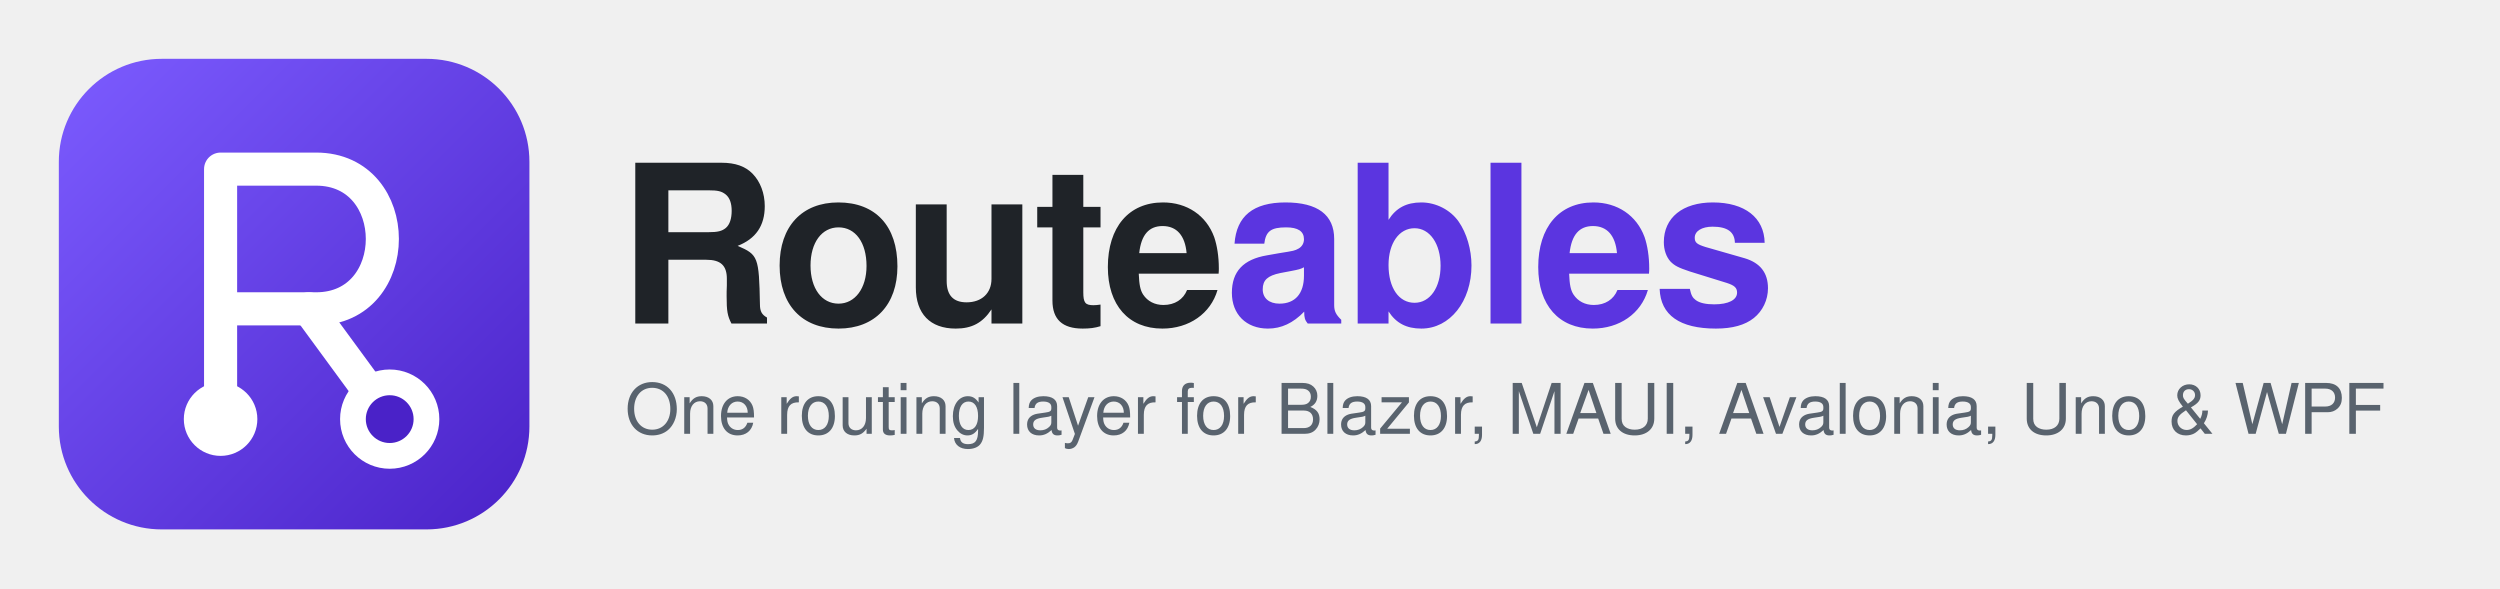
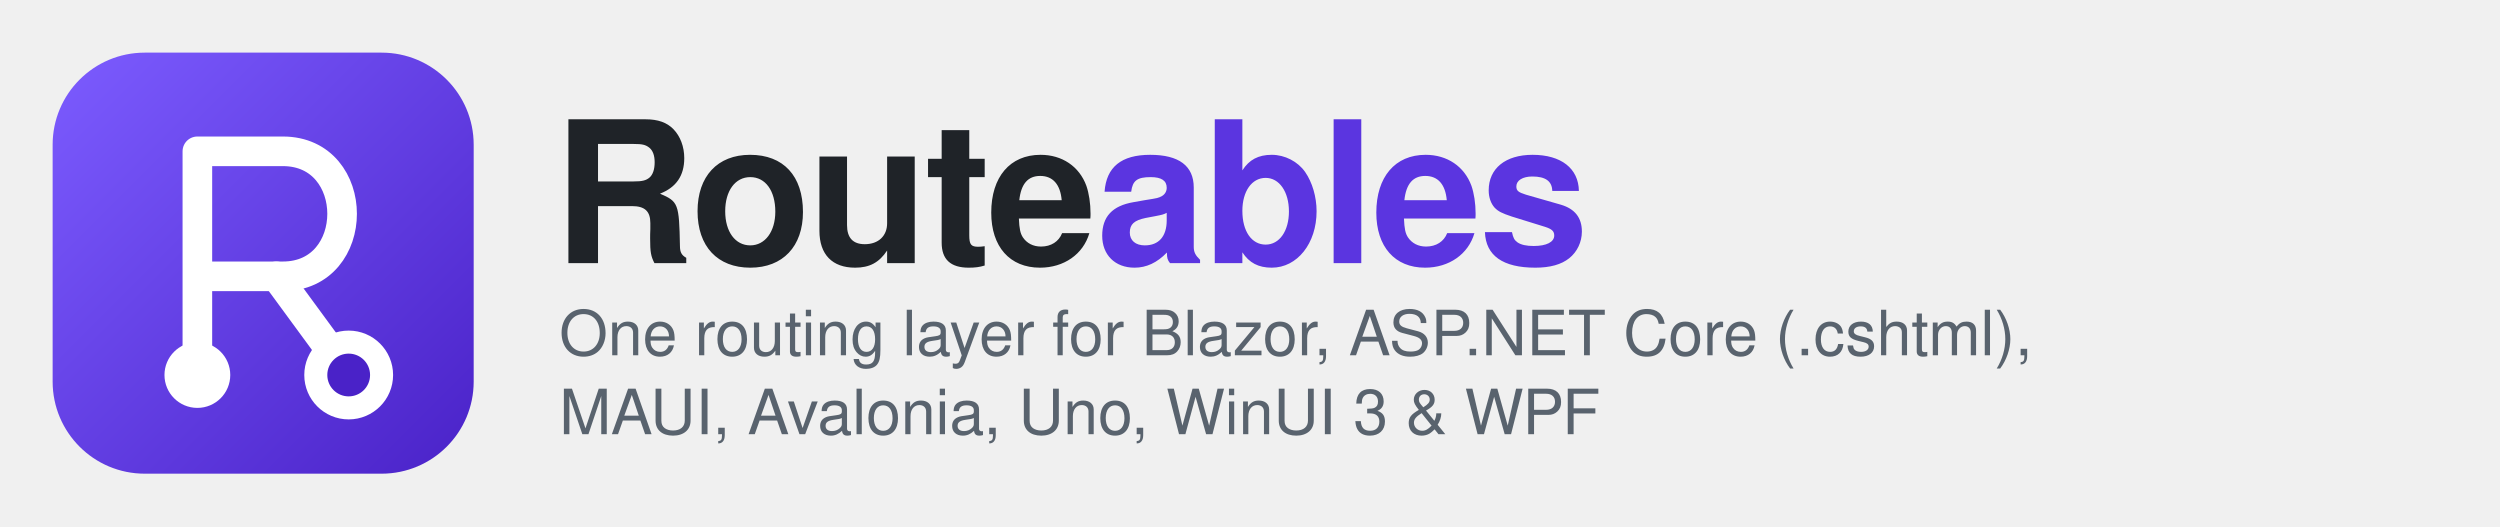
- <svg xmlns="http://www.w3.org/2000/svg" viewBox="0 0 680 160" width="680" height="160" role="img" aria-label="Routeables">
+ <svg xmlns="http://www.w3.org/2000/svg" viewBox="0 0 760 160" width="760" height="160" role="img" aria-label="Routeables">
  <defs>
    <linearGradient id="bg" x1="0" y1="0" x2="1" y2="1">
      <stop offset="0" stop-color="#7C5CFF" />
      <stop offset="1" stop-color="#4A22C8" />
    </linearGradient>
    <style>
      .name { fill: #1f2328; font: 700 60px -apple-system, "Segoe UI", Helvetica, Arial, sans-serif; letter-spacing: -1px; }
      .tag  { fill: #59636e; font: 400 19px -apple-system, "Segoe UI", Helvetica, Arial, sans-serif; }
      .accent { fill: #5B35E0; }
      @media (prefers-color-scheme: dark) {
        .name { fill: #f0f6fc; }
        .tag  { fill: #9198a1; }
        .accent { fill: #A892FF; }
      }
    </style>
  </defs>
  <g transform="translate(16 16)">
    <rect width="128" height="128" rx="28" fill="url(#bg)" />
    <g fill="none" stroke="#fff" stroke-width="9" stroke-linecap="round" stroke-linejoin="round">
      <path d="M44 98 V30 H70 C94 30 94 68 70 68 H44" />
      <path d="M68 68 L90 98" />
    </g>
    <circle cx="44" cy="98" r="10" fill="#fff" />
    <circle cx="90" cy="98" r="10" fill="#4A22C8" stroke="#fff" stroke-width="7" />
  </g>
-   <text x="168" y="88" class="name">Route<tspan class="accent">ables</tspan>
+   <text x="168" y="80" class="name">Route<tspan class="accent">ables</tspan>
  </text>
-   <text x="170" y="118" class="tag">One routing layer for Blazor, MAUI, Avalonia, Uno &amp; WPF</text>
+   <text x="170" y="108" class="tag">One routing layer for Blazor, ASP.NET Core (.cshtml),</text>
+   <text x="170" y="132" class="tag">MAUI, Avalonia, Uno, WinUI 3 &amp; WPF</text>
</svg>
